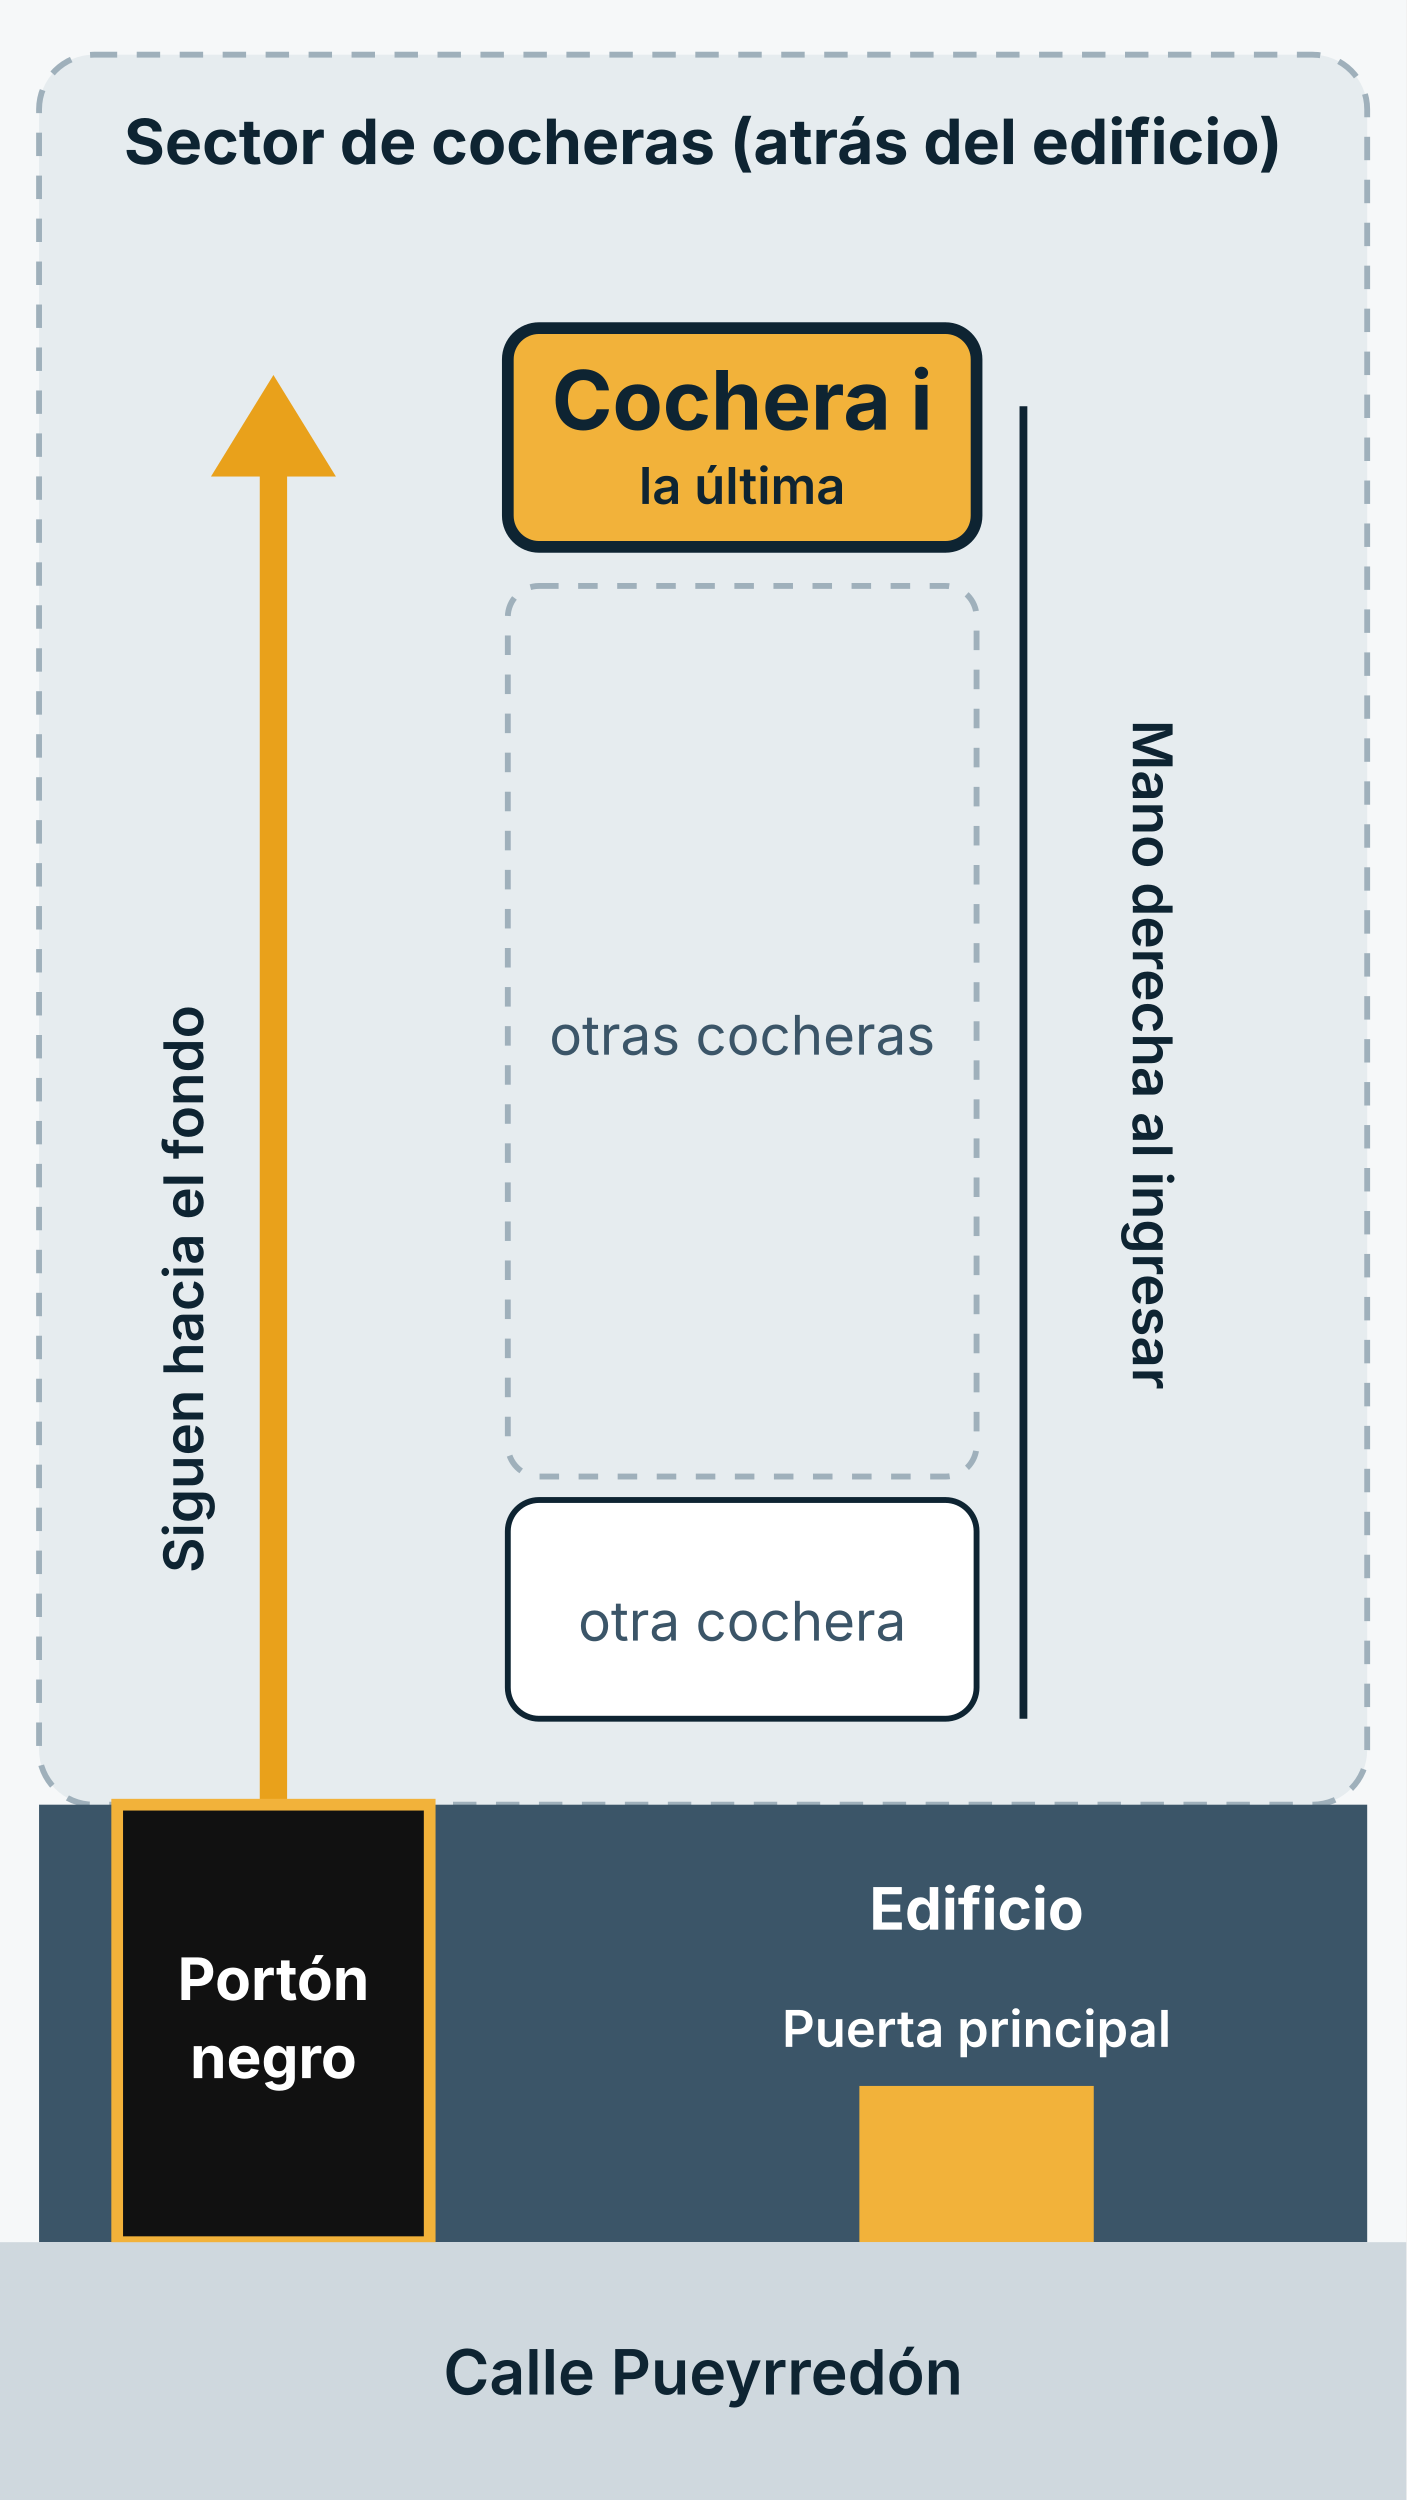
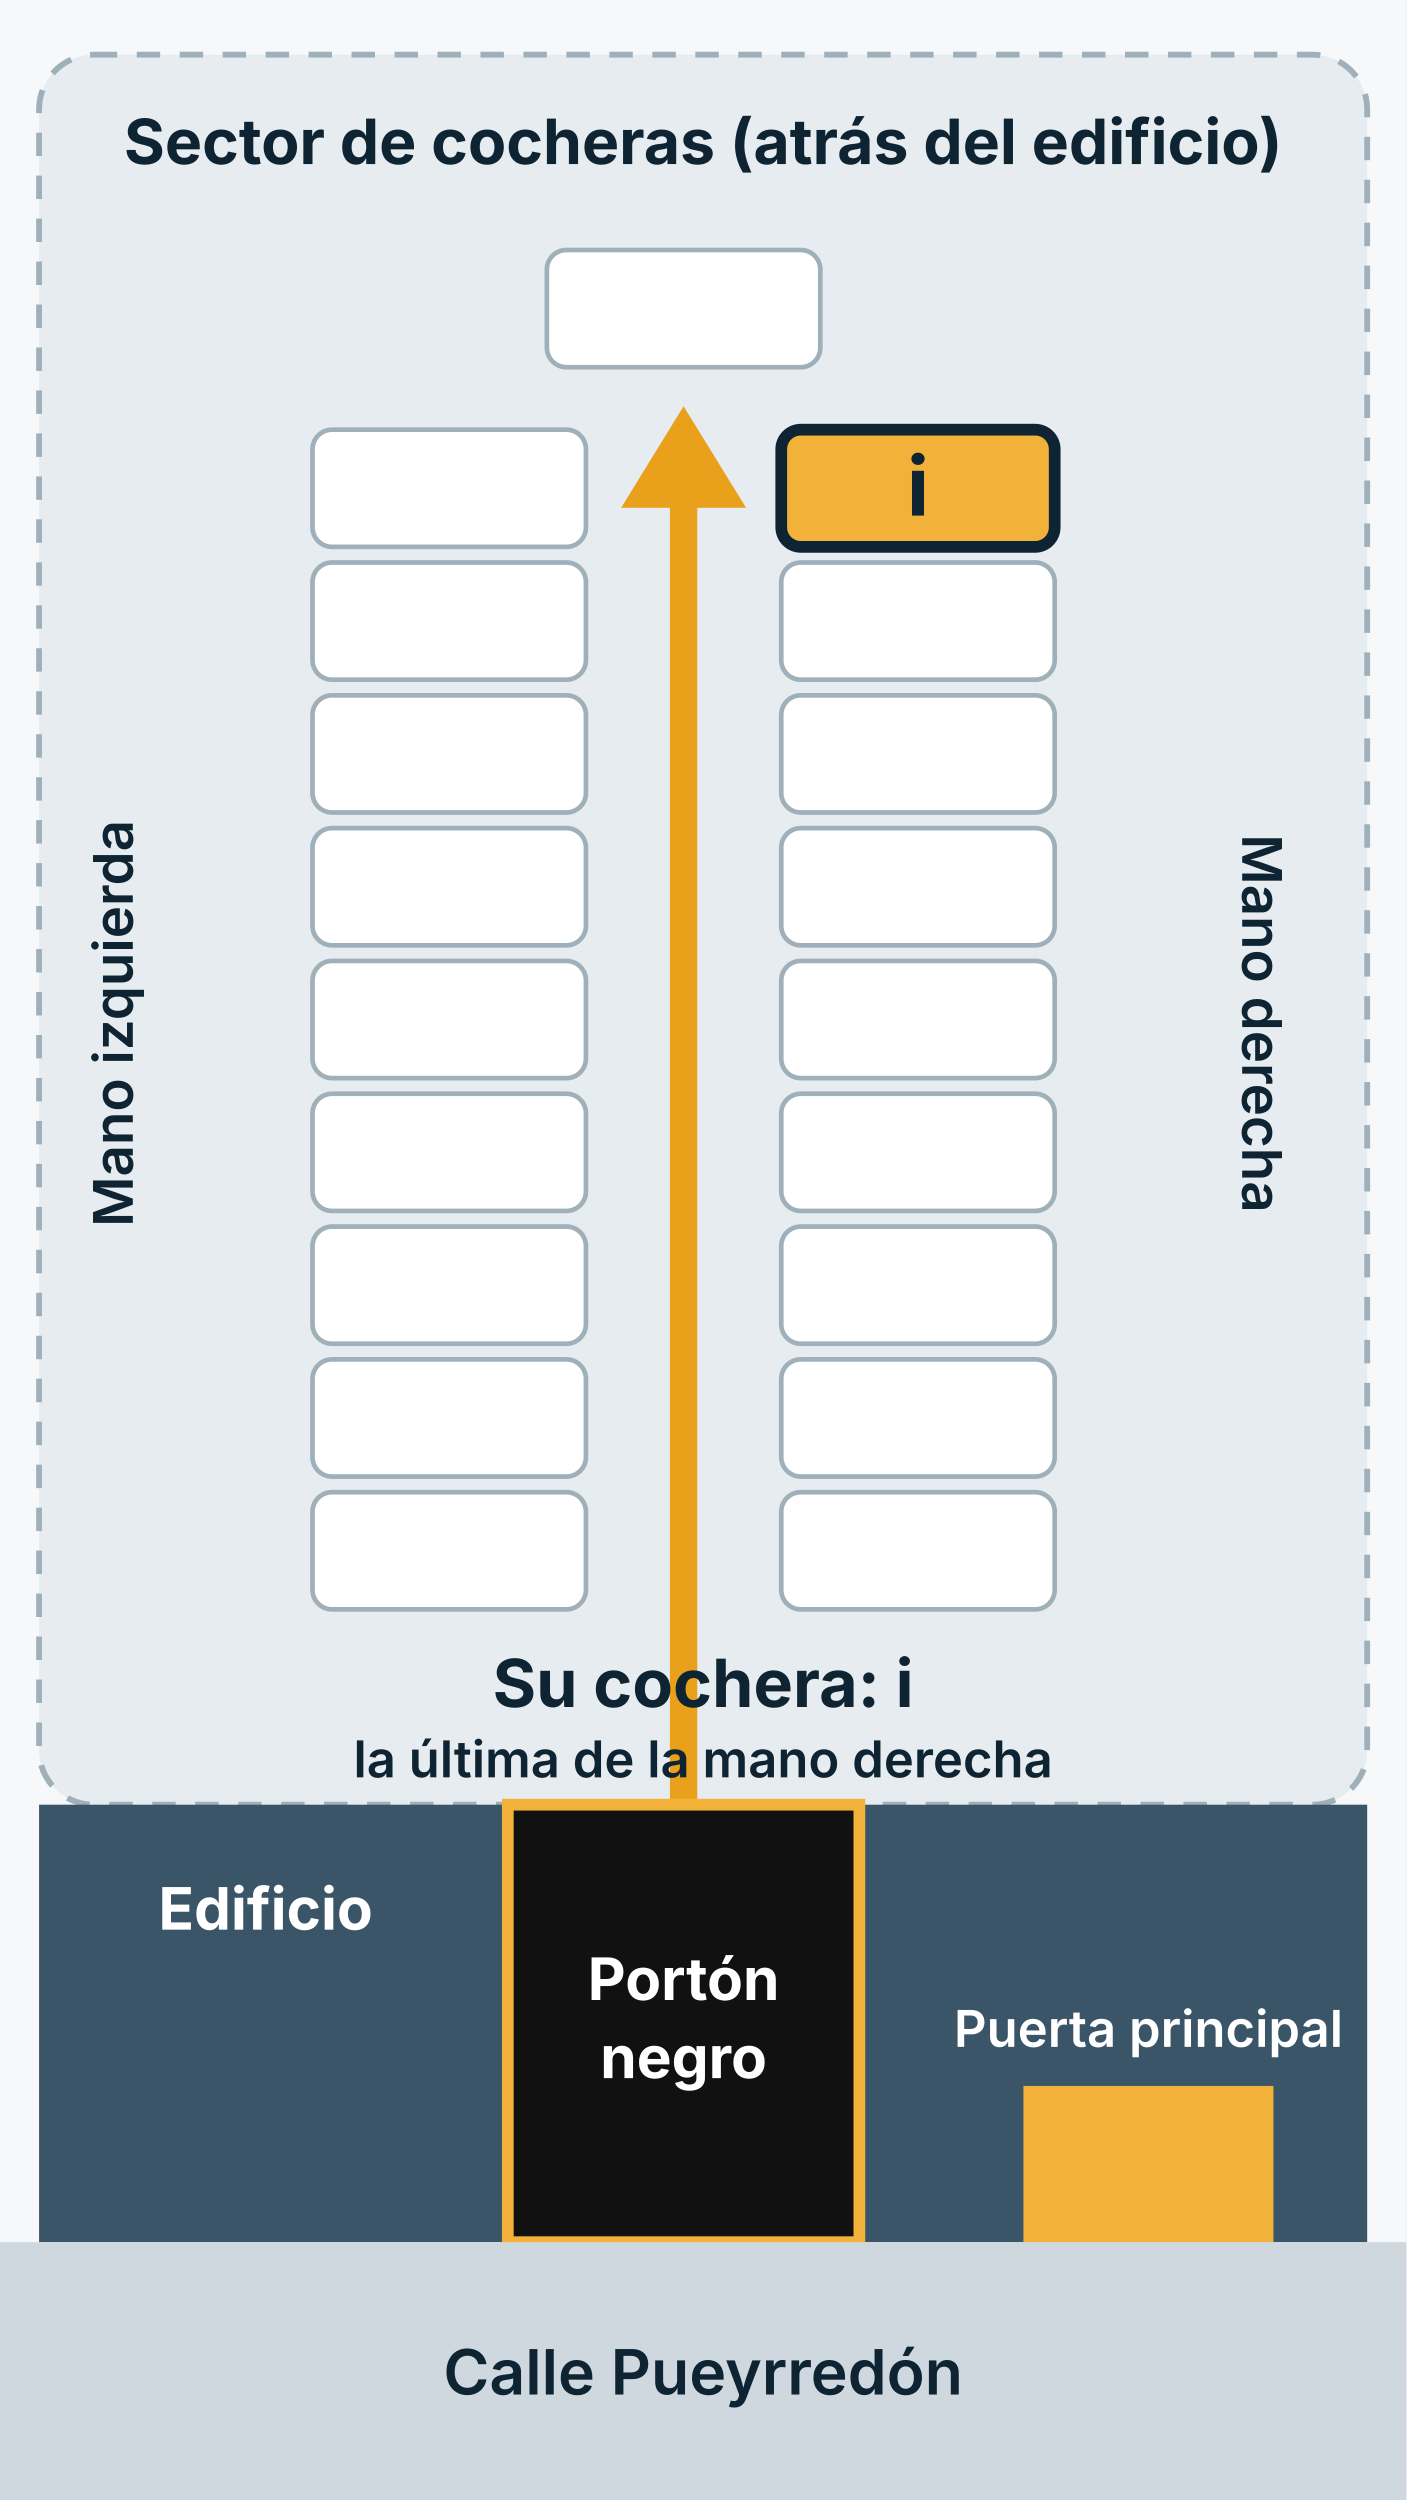
- <svg xmlns="http://www.w3.org/2000/svg" viewBox="0 0 360 640" role="img" aria-label="Croquis orientativo: se entra por el portón negro, a la izquierda de la puerta principal, y se sigue hacia el fondo; las cocheras de la mano derecha." font-family="Inter,Arial,Helvetica,sans-serif">
+ <svg xmlns="http://www.w3.org/2000/svg" viewBox="0 0 360 640" role="img" aria-label="Croquis orientativo de las 19 cocheras: se entra por el portón negro, a la izquierda de la puerta principal, y se sigue hacia el fondo. Su cochera: i." font-family="Inter,Arial,Helvetica,sans-serif">
  <rect width="360" height="640" fill="#F6F8F9" />
  <rect x="10" y="14" width="340" height="448" rx="14" fill="#E6ECEF" stroke="#9FB0BB" stroke-width="1.5" stroke-dasharray="6 5" />
  <text x="180" y="42" text-anchor="middle" font-size="16" font-weight="700" fill="#0E2432">Sector de cocheras (atrás del edificio)</text>
-   <rect x="130" y="84" width="120" height="56" rx="8" fill="#F2B23A" stroke="#0E2432" stroke-width="3" />
-   <text x="190" y="110" text-anchor="middle" font-size="21" font-weight="700" fill="#0E2432">Cochera i</text>
-   <text x="190" y="129" text-anchor="middle" font-size="13" font-weight="600" fill="#0E2432">la última</text>
-   <rect x="130" y="150" width="120" height="228" rx="8" fill="none" stroke="#9FB0BB" stroke-width="1.5" stroke-dasharray="5 5" />
-   <text x="190" y="270" text-anchor="middle" font-size="14" fill="#3B5568">otras cocheras</text>
-   <rect x="130" y="384" width="120" height="56" rx="8" fill="#FFFFFF" stroke="#0E2432" stroke-width="1.5" />
-   <text x="190" y="420" text-anchor="middle" font-size="14" fill="#3B5568">otra cochera</text>
-   <path d="M70 556 V104" stroke="#E9A11B" stroke-width="7" fill="none" stroke-linecap="round" />
-   <path d="M54 122 L70 96 L86 122 Z" fill="#E9A11B" />
-   <text transform="translate(52 330) rotate(-90)" text-anchor="middle" font-size="14" font-weight="600" fill="#0E2432">Siguen hacia el fondo</text>
-   <path d="M262 104 V440" stroke="#0E2432" stroke-width="2" />
-   <text transform="translate(290 270) rotate(90)" text-anchor="middle" font-size="14" font-weight="600" fill="#0E2432">Mano derecha al ingresar</text>
+   <rect x="80" y="382" width="70" height="30" rx="5" fill="#FFFFFF" stroke="#9FB0BB" stroke-width="1.2" />
+   <rect x="80" y="348" width="70" height="30" rx="5" fill="#FFFFFF" stroke="#9FB0BB" stroke-width="1.2" />
+   <rect x="80" y="314" width="70" height="30" rx="5" fill="#FFFFFF" stroke="#9FB0BB" stroke-width="1.2" />
+   <rect x="80" y="280" width="70" height="30" rx="5" fill="#FFFFFF" stroke="#9FB0BB" stroke-width="1.2" />
+   <rect x="80" y="246" width="70" height="30" rx="5" fill="#FFFFFF" stroke="#9FB0BB" stroke-width="1.2" />
+   <rect x="80" y="212" width="70" height="30" rx="5" fill="#FFFFFF" stroke="#9FB0BB" stroke-width="1.2" />
+   <rect x="80" y="178" width="70" height="30" rx="5" fill="#FFFFFF" stroke="#9FB0BB" stroke-width="1.2" />
+   <rect x="80" y="144" width="70" height="30" rx="5" fill="#FFFFFF" stroke="#9FB0BB" stroke-width="1.2" />
+   <rect x="80" y="110" width="70" height="30" rx="5" fill="#FFFFFF" stroke="#9FB0BB" stroke-width="1.2" />
+   <rect x="200" y="382" width="70" height="30" rx="5" fill="#FFFFFF" stroke="#9FB0BB" stroke-width="1.2" />
+   <rect x="200" y="348" width="70" height="30" rx="5" fill="#FFFFFF" stroke="#9FB0BB" stroke-width="1.2" />
+   <rect x="200" y="314" width="70" height="30" rx="5" fill="#FFFFFF" stroke="#9FB0BB" stroke-width="1.2" />
+   <rect x="200" y="280" width="70" height="30" rx="5" fill="#FFFFFF" stroke="#9FB0BB" stroke-width="1.2" />
+   <rect x="200" y="246" width="70" height="30" rx="5" fill="#FFFFFF" stroke="#9FB0BB" stroke-width="1.2" />
+   <rect x="200" y="212" width="70" height="30" rx="5" fill="#FFFFFF" stroke="#9FB0BB" stroke-width="1.2" />
+   <rect x="200" y="178" width="70" height="30" rx="5" fill="#FFFFFF" stroke="#9FB0BB" stroke-width="1.2" />
+   <rect x="200" y="144" width="70" height="30" rx="5" fill="#FFFFFF" stroke="#9FB0BB" stroke-width="1.2" />
+   <rect x="200" y="110" width="70" height="30" rx="5" fill="#F2B23A" stroke="#0E2432" stroke-width="3" />
+   <text x="235.0" y="132" text-anchor="middle" font-size="21" font-weight="700" fill="#0E2432">i</text>
+   <rect x="140" y="64" width="70" height="30" rx="5" fill="#FFFFFF" stroke="#9FB0BB" stroke-width="1.2" />
+   <path d="M175 556 V112" stroke="#E9A11B" stroke-width="7" fill="none" stroke-linecap="round" />
+   <path d="M159 130 L175 104 L191 130 Z" fill="#E9A11B" />
+   <text transform="translate(34 262) rotate(-90)" text-anchor="middle" font-size="14" font-weight="600" fill="#0E2432">Mano izquierda</text>
+   <text transform="translate(318 262) rotate(90)" text-anchor="middle" font-size="14" font-weight="600" fill="#0E2432">Mano derecha</text>
+   <text x="180" y="437" text-anchor="middle" font-size="17" font-weight="700" fill="#0E2432">Su cochera: i</text>
+   <text x="180" y="455" text-anchor="middle" font-size="13" font-weight="600" fill="#0E2432">la última de la mano derecha</text>
  <rect x="10" y="462" width="340" height="112" fill="#3B5568" />
-   <text x="250" y="494" text-anchor="middle" font-size="15" font-weight="700" fill="#FFFFFF">Edificio</text>
-   <rect x="30" y="462" width="80" height="112" fill="#111111" stroke="#F2B23A" stroke-width="3" />
-   <text x="70" y="512" text-anchor="middle" font-size="15" font-weight="700" fill="#FFFFFF">Portón</text>
-   <text x="70" y="532" text-anchor="middle" font-size="15" font-weight="700" fill="#FFFFFF">negro</text>
-   <rect x="220" y="534" width="60" height="40" fill="#F2B23A" />
-   <text x="250" y="524" text-anchor="middle" font-size="13" font-weight="600" fill="#FFFFFF">Puerta principal</text>
+   <text x="68" y="494" text-anchor="middle" font-size="15" font-weight="700" fill="#FFFFFF">Edificio</text>
+   <rect x="130" y="462" width="90" height="112" fill="#111111" stroke="#F2B23A" stroke-width="3" />
+   <text x="175" y="512" text-anchor="middle" font-size="15" font-weight="700" fill="#FFFFFF">Portón</text>
+   <text x="175" y="532" text-anchor="middle" font-size="15" font-weight="700" fill="#FFFFFF">negro</text>
+   <rect x="262" y="534" width="64" height="40" fill="#F2B23A" />
+   <text x="294" y="524" text-anchor="middle" font-size="13" font-weight="600" fill="#FFFFFF">Puerta principal</text>
  <rect x="0" y="574" width="360" height="66" fill="#CFD8DE" />
  <text x="180" y="613" text-anchor="middle" font-size="16" font-weight="600" fill="#0E2432">Calle Pueyrredón</text>
</svg>
